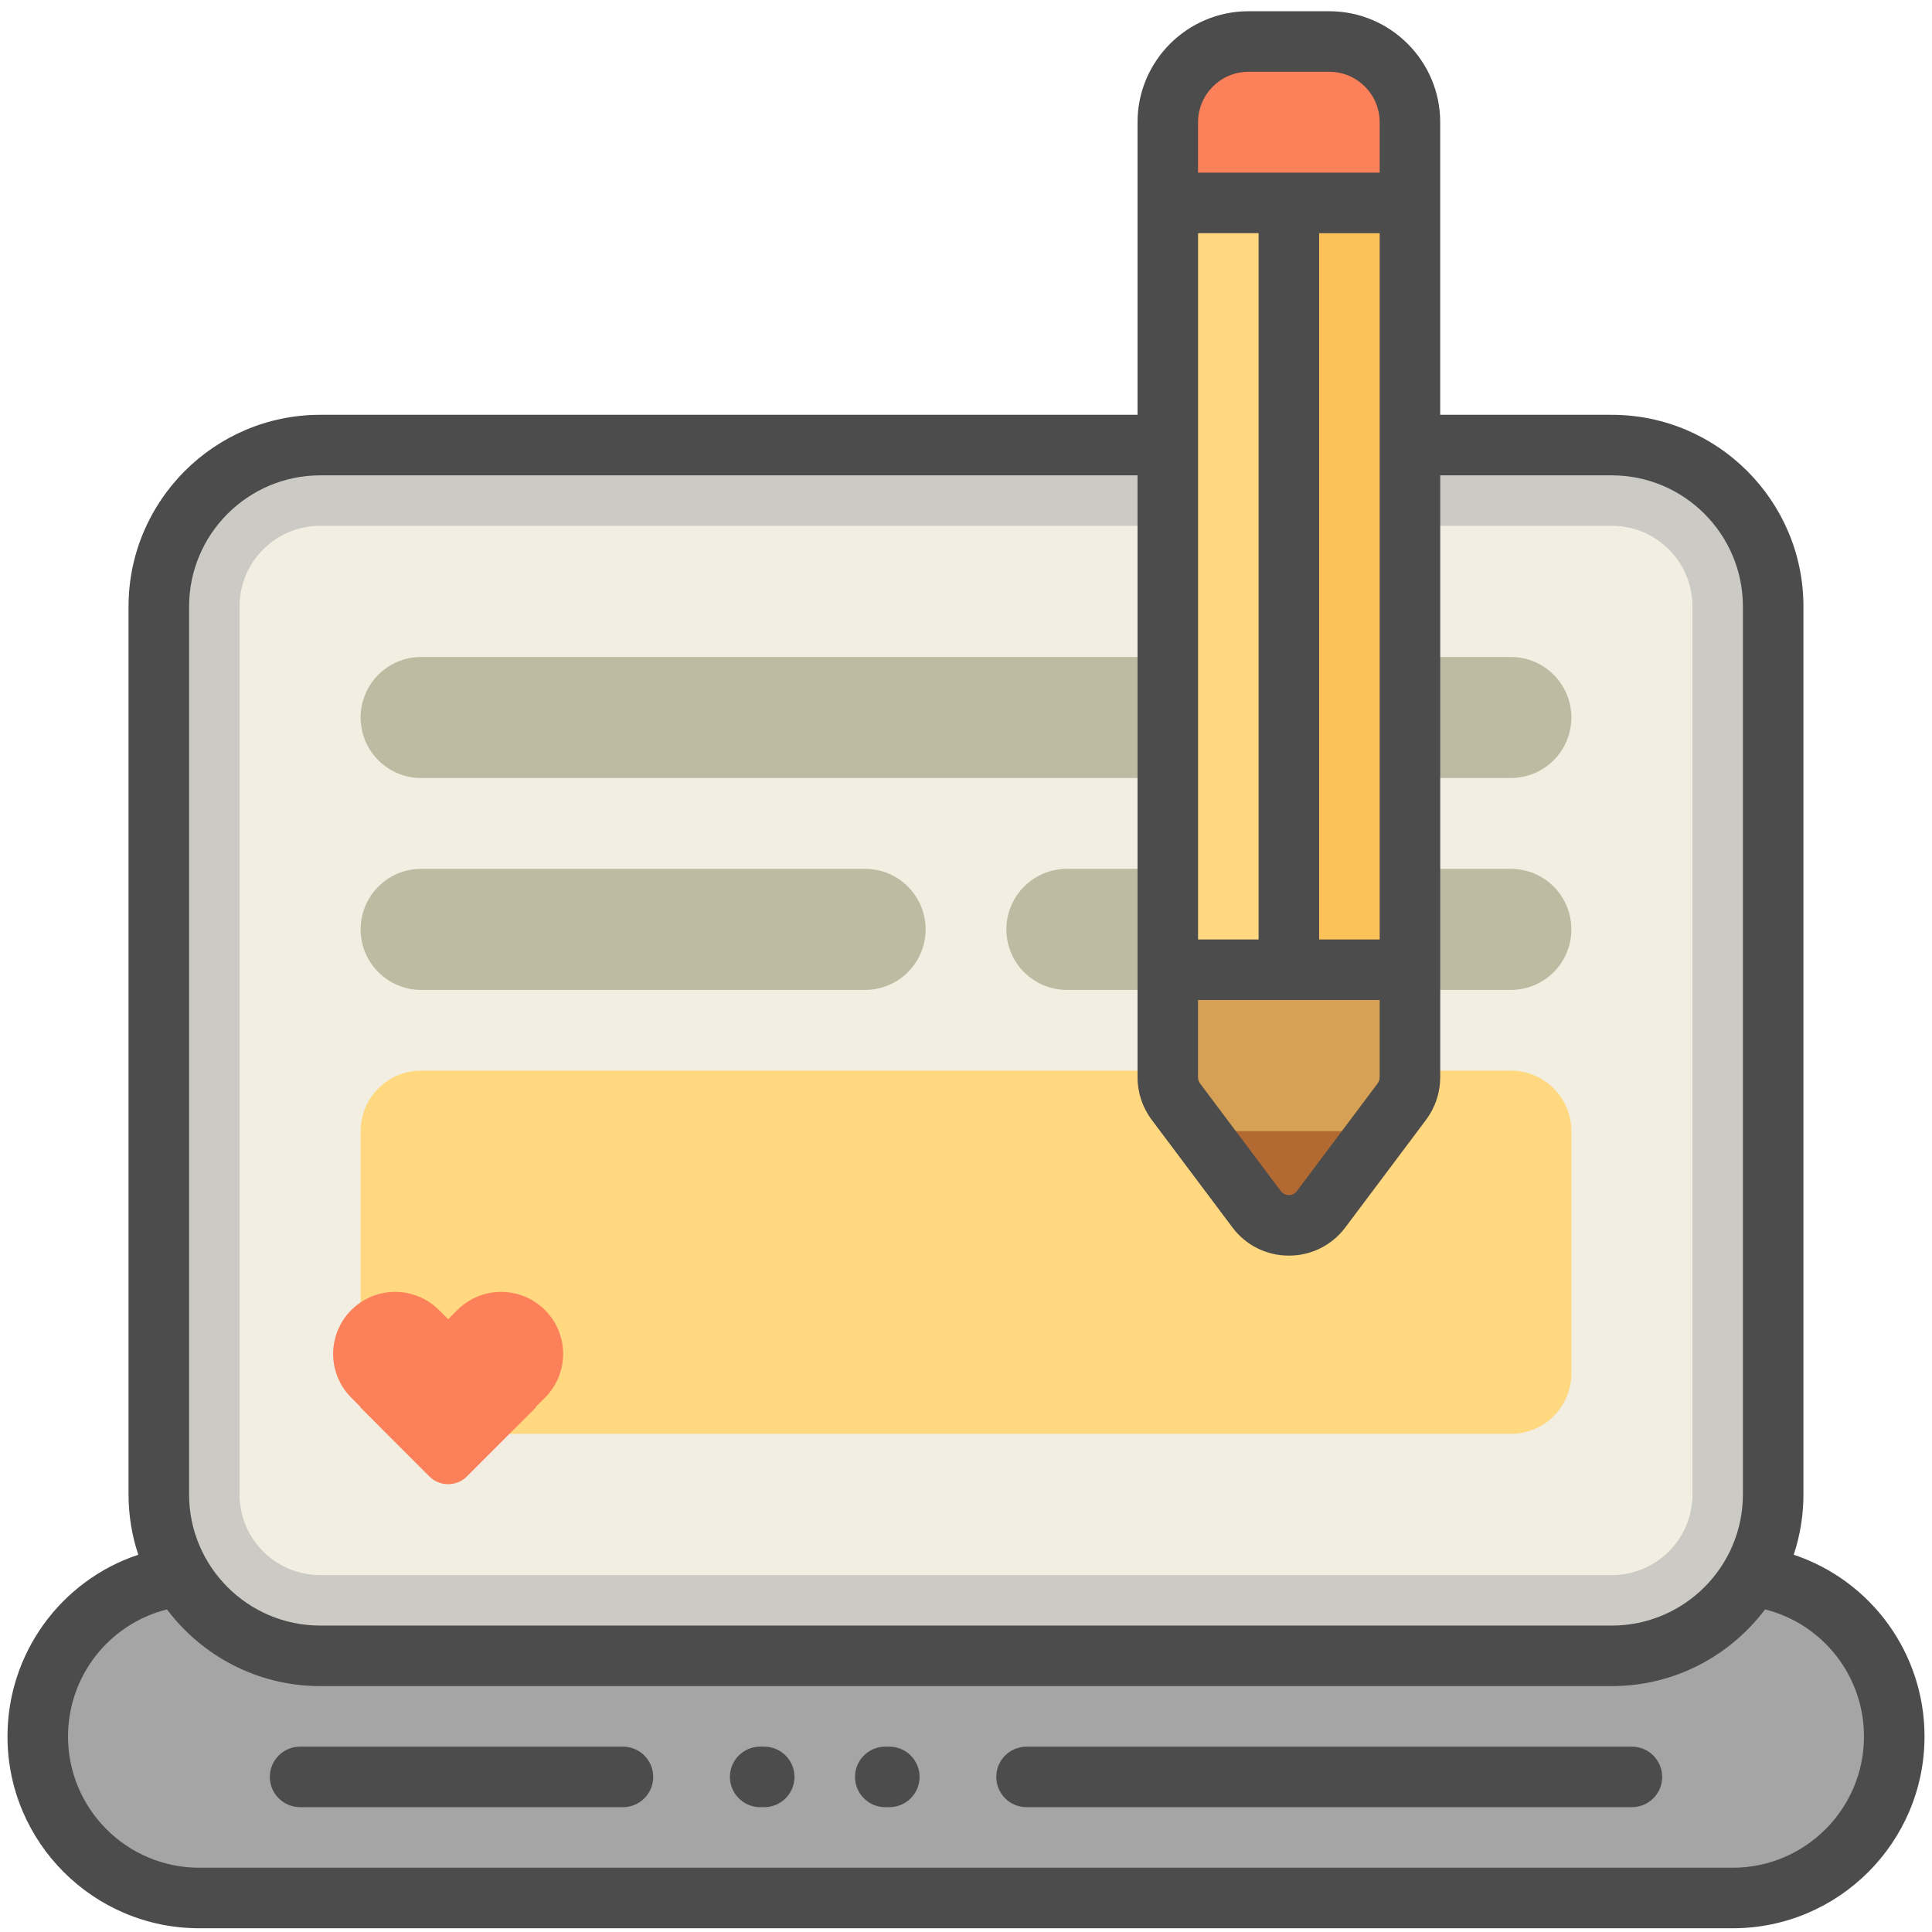
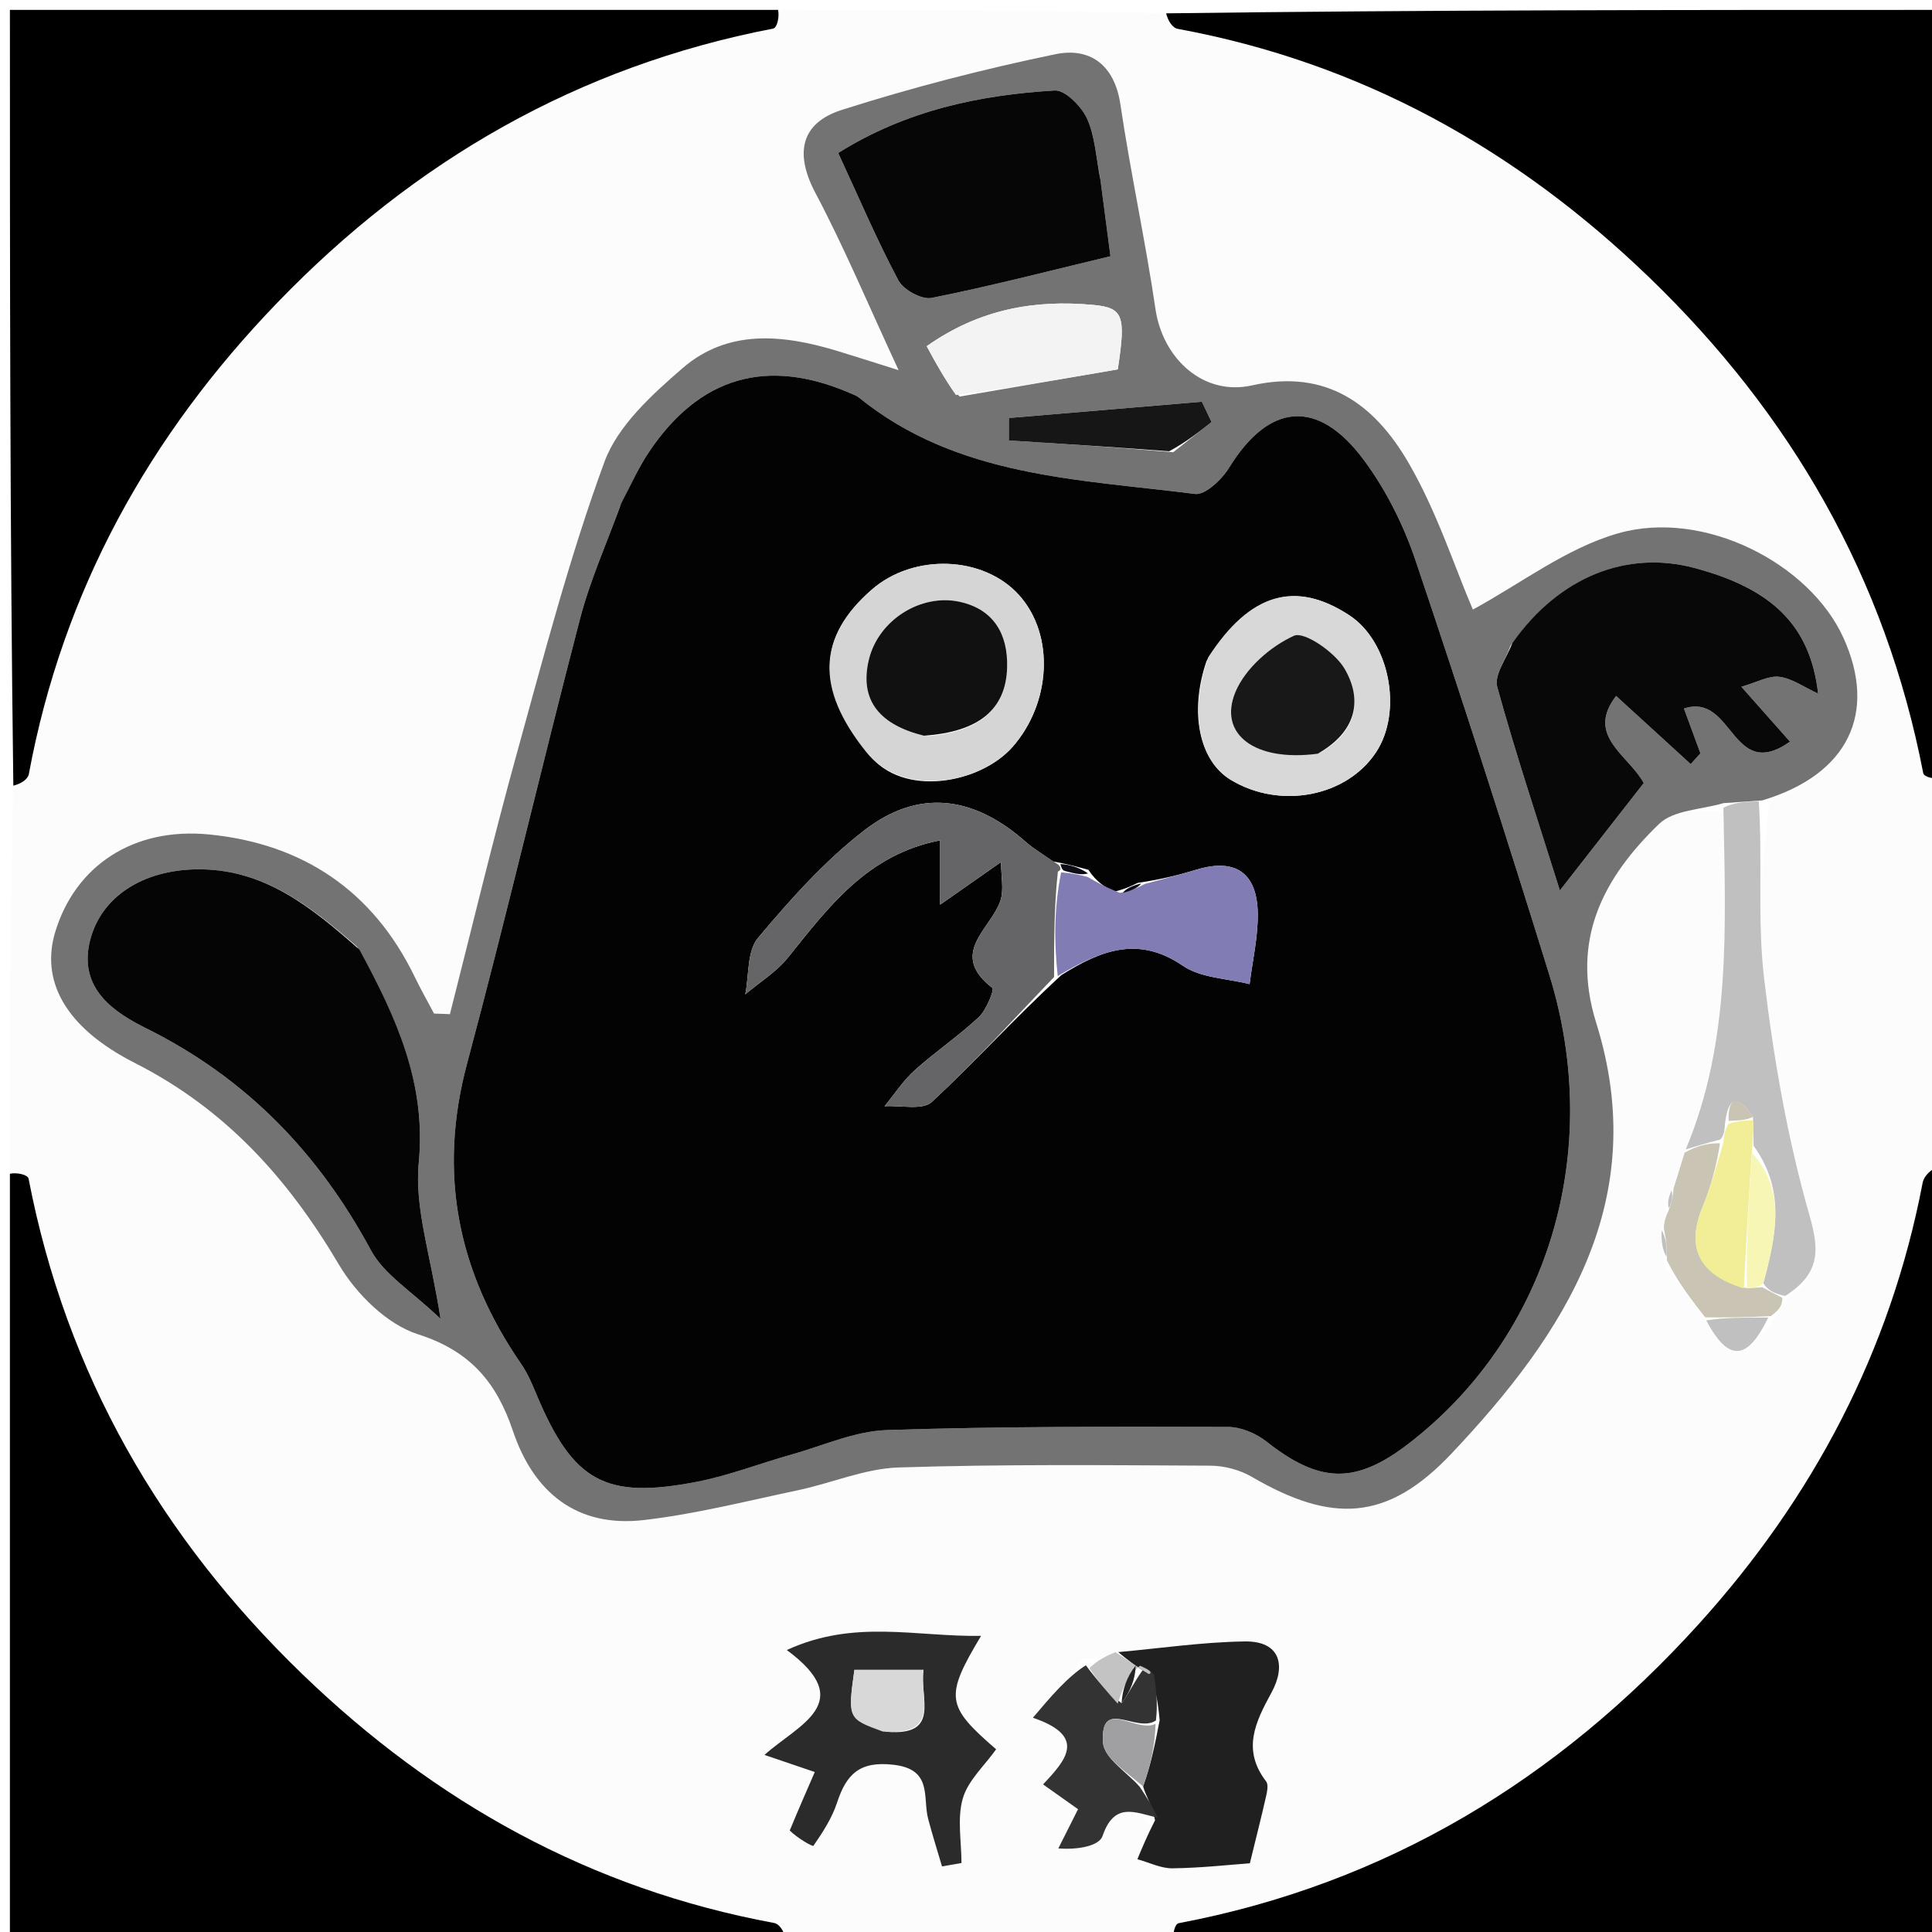
- <svg xmlns="http://www.w3.org/2000/svg" t="1742964425433" class="icon" viewBox="0 0 1024 1024" version="1.1" p-id="2678" width="192" height="192">
-   <path d="M1003.988 920.409c0 47.255-38.309 85.564-85.564 85.564H105.575c-47.255 0-85.564-38.309-85.564-85.564s38.309-85.564 85.564-85.564h812.85c47.255 0 85.564 38.309 85.564 85.564z" fill="#A5A5A5" p-id="2679" />
-   <path d="M939.818 321.465v470.595c0 47.255-38.309 85.571-85.571 85.571h-684.492c-47.263 0-85.571-38.317-85.571-85.571V321.465c0-47.255 38.309-85.564 85.571-85.564h684.492c47.263 0 85.571 38.309 85.571 85.571z" fill="#CCCAC4" p-id="2680" />
-   <path d="M854.254 834.846H169.746a42.786 42.786 0 0 1-42.786-42.786V321.465a42.786 42.786 0 0 1 42.786-42.786h684.508a42.786 42.786 0 0 1 42.786 42.786v470.595a42.786 42.786 0 0 1-42.786 42.786z" fill="#F2EFE2" p-id="2681" />
-   <path d="M800.776 412.378H223.224a32.085 32.085 0 0 1 0-64.171h577.552a32.085 32.085 0 0 1 0 64.171zM490.607 492.592a32.085 32.085 0 0 0-32.085-32.085H223.224a32.085 32.085 0 0 0 0 64.171h235.298a32.085 32.085 0 0 0 32.085-32.085z m342.254 0a32.085 32.085 0 0 0-32.085-32.085H565.478a32.085 32.085 0 0 0 0 64.171h235.298a32.085 32.085 0 0 0 32.085-32.085z" fill="#BFBBA3" p-id="2682" />
-   <path d="M800.776 759.983H223.224a32.085 32.085 0 0 1-32.085-32.085V599.548a32.085 32.085 0 0 1 32.085-32.085h577.552a32.085 32.085 0 0 1 32.085 32.085v128.349a32.085 32.085 0 0 1-32.085 32.085z" fill="#FFD880" p-id="2683" />
-   <path d="M288.466 741.201l-4.477 4.485 0.159 0.159-36.697 36.705a14.05 14.05 0 0 1-19.861 0l-36.697-36.705 0.159-0.159-4.477-4.485a32.863 32.863 0 1 1 46.469-46.469l4.477 4.485 4.477-4.485a32.863 32.863 0 1 1 46.469 46.469z" fill="#FC8059" p-id="2684" />
-   <path d="M743.019 583.863l-42.786 57.042a21.393 21.393 0 0 1-34.213 0l-42.786-57.042a21.393 21.393 0 0 1-4.287-12.836V64.774a42.786 42.786 0 0 1 42.786-42.778h42.786a42.786 42.786 0 0 1 42.786 42.786v506.245c-0.008 4.628-1.508 9.129-4.287 12.836z" fill="#D6A154" p-id="2685" />
-   <path d="M731.255 599.548l-31.014 41.357a21.393 21.393 0 0 1-34.229 0l-31.014-41.357h96.256z" fill="#B26932" p-id="2686" />
-   <path d="M618.956 513.984V64.774a42.786 42.786 0 0 1 42.786-42.778h42.778a42.786 42.786 0 0 1 42.786 42.786V513.984h-128.357z" fill="#FFD880" p-id="2687" />
-   <path d="M683.127 513.984V21.996h21.393a42.786 42.786 0 0 1 42.786 42.786V513.984h-64.179z" fill="#FCC159" p-id="2688" />
-   <path d="M747.298 64.774v42.786H618.956V64.774a42.786 42.786 0 0 1 42.778-42.778h42.786a42.786 42.786 0 0 1 42.778 42.786z" fill="#FC8059" p-id="2689" />
-   <path d="M950.709 824.042c3.342-10.057 5.152-20.813 5.152-31.974V321.465c0-56.018-45.58-101.606-101.606-101.606H763.34V64.774c0-32.427-26.386-58.82-58.82-58.82h-42.786c-32.435 0-58.82 26.394-58.82 58.82v155.084H169.738c-56.026 0-101.606 45.588-101.606 101.606v470.595c0 11.169 1.81 21.917 5.16 31.974A101.495 101.495 0 0 0 3.969 920.409c0 56.026 45.58 101.606 101.606 101.606h812.85c56.026 0 101.606-45.58 101.606-101.606a101.487 101.487 0 0 0-69.322-96.367zM634.999 64.774a26.767 26.767 0 0 1 26.735-26.735h42.786a26.767 26.767 0 0 1 26.735 26.743v26.735H634.999V64.774z m96.256 58.828v374.339h-32.085V123.602h32.085z m-96.256 0h32.085v374.339h-32.085V123.602z m0 406.425H731.247v41a5.398 5.398 0 0 1-1.072 3.207l-42.786 57.042a5.247 5.247 0 0 1-4.271 2.143 5.247 5.247 0 0 1-4.287-2.143l-42.778-57.034a5.398 5.398 0 0 1-1.072-3.215v-41zM100.225 321.465c0-38.333 31.188-69.521 69.521-69.521h433.168v319.083c0 8.041 2.651 16.011 7.486 22.464l42.786 57.034a37.11 37.11 0 0 0 29.942 14.971 37.118 37.118 0 0 0 29.95-14.971l42.786-57.034a37.666 37.666 0 0 0 7.486-22.464V251.944h90.914c38.333 0 69.513 31.196 69.513 69.529v470.595c0 38.333-31.18 69.521-69.513 69.521H169.738c-38.333 0-69.521-31.188-69.521-69.521V321.465zM918.425 989.93H105.575c-38.34 0-69.521-31.188-69.521-69.521a69.402 69.402 0 0 1 52.446-67.393c18.551 24.671 48.064 40.658 81.245 40.658h684.508c33.181 0 62.694-15.987 81.253-40.666a69.41 69.41 0 0 1 52.438 67.401c0 38.34-31.188 69.521-69.521 69.521z m-572.202-48.128a16.035 16.035 0 0 1-16.043 16.035H159.053a16.035 16.035 0 1 1 0-32.077h171.127a16.035 16.035 0 0 1 16.035 16.035z m534.766 0a16.035 16.035 0 0 1-16.035 16.035H544.077a16.035 16.035 0 1 1 0-32.077h320.861a16.035 16.035 0 0 1 16.043 16.035z m-393.589 0a16.035 16.035 0 0 1-16.043 16.035h-2.143a16.035 16.035 0 1 1 0-32.077h2.143a16.035 16.035 0 0 1 16.043 16.035z m-66.314 0a16.035 16.035 0 0 1-16.035 16.035h-2.143a16.035 16.035 0 1 1 0-32.077h2.143a16.035 16.035 0 0 1 16.035 16.035z" fill="#4C4C4C" p-id="2690" />
+ <svg xmlns="http://www.w3.org/2000/svg" version="1.1" id="Layer_1" x="0px" y="0px" width="100%" viewBox="0 0 195 195" enable-background="new 0 0 195 195" xml:space="preserve">
+   <path fill="#FCFCFC" opacity="1" stroke="none" d=" M196,79   C196,91.688 196,104.375 195.654,117.231   C194.879,118.056 194.192,118.664 194.056,119.376   C190.801,136.423 182.946,151.244 171.421,163.959   C157.262,179.58 139.955,190.136 118.966,194.112   C118.54,194.193 118.317,195.347 118,196   C105.312,196 92.625,196 79.769,195.654   C79.109,194.888 78.67,194.188 78.12,194.087   C59.642,190.671 43.942,181.935 30.535,168.994   C16.22,155.178 6.678,138.655 2.886,118.97   C2.803,118.541 1.652,118.319 1,118   C1,105.312 1,92.625 1.346,79.768   C2.112,79.109 2.811,78.669 2.913,78.119   C6.335,59.644 15.064,43.941 28.006,30.534   C41.823,16.221 58.345,6.678 78.03,2.886   C78.459,2.803 78.681,1.652 79,1   C91.688,1 104.375,1 117.231,1.346   C117.89,2.112 118.329,2.812 118.878,2.914   C137.362,6.319 153.055,15.067 166.464,28.005   C180.782,41.82 190.318,58.347 194.114,78.03   C194.197,78.459 195.348,78.681 196,79  M168.015,122.648   C167.987,123.083 167.96,123.518 167.505,124.38   C167.65,125.272 167.795,126.164 168.018,127.737   C169.381,129.479 170.745,131.222 172.327,133.568   C174.996,138.613 176.97,136.027 179.414,132.68   C179.671,132.161 179.928,131.642 180.765,130.767   C183.677,128.567 183.677,126.303 182.633,122.656   C180.407,114.884 179.009,106.807 178.056,98.763   C177.36,92.885 177.915,86.859 178.618,80.728   C186.632,78.159 189.476,71.901 186.055,64.362   C182.658,56.874 172,51.355 163.325,53.828   C158.104,55.316 153.483,58.911 148.657,61.524   C146.783,57.151 144.999,51.545 142.097,46.595   C138.75,40.887 133.939,37.194 126.389,38.894   C121.435,40.009 117.355,36.174 116.624,31.195   C115.609,24.283 114.108,17.443 113.083,10.533   C112.485,6.497 109.974,4.759 106.524,5.472   C99.256,6.974 92.034,8.84 84.963,11.093   C80.85,12.403 80.165,15.444 82.298,19.47   C85.213,24.971 87.622,30.74 90.697,37.362   C87.89,36.48 86.21,35.937 84.521,35.424   C79.049,33.763 73.489,33.176 68.878,37.171   C65.794,39.843 62.346,42.973 61.009,46.613   C57.478,56.228 54.887,66.198 52.151,76.091   C49.742,84.803 47.645,93.601 45.41,102.36   C44.876,102.34 44.341,102.32 43.807,102.3   C43.153,101.062 42.461,99.842 41.851,98.583   C37.647,89.9 30.558,85.166 21.146,84.227   C13.434,83.457 7.62,87.406 5.592,94.003   C4.1,98.855 6.399,103.628 13.62,107.294   C22.8,111.955 29.092,118.983 34.22,127.66   C35.962,130.608 39.069,133.678 42.195,134.674   C47.488,136.361 50.126,139.554 51.768,144.421   C53.875,150.668 58.238,154.203 64.985,153.422   C70.224,152.816 75.385,151.499 80.562,150.407   C83.954,149.691 87.293,148.225 90.689,148.115   C101.173,147.775 111.673,147.882 122.166,147.934   C123.566,147.941 125.129,148.35 126.336,149.054   C134.433,153.774 140.015,153.573 146.484,146.731   C157.965,134.588 166.704,121.145 161.109,103.244   C158.486,94.853 161.827,88.591 167.459,83.156   C168.929,81.738 171.751,81.722 173.937,81.989   C174.163,93.496 174.747,105.042 169.926,116.667   C169.59,117.758 169.254,118.849 168.499,120.344   C168.387,120.899 168.275,121.454 168.015,122.648  M109.286,167.431   C107.711,169.29 106.137,171.149 104.251,173.375   C109.877,175.283 107.435,177.776 105.28,180.105   C106.648,181.074 107.74,181.848 108.809,182.606   C108.037,184.14 107.427,185.352 106.817,186.564   C108.808,186.719 110.937,186.32 111.282,185.312   C112.476,181.82 114.563,182.942 116.228,184.212   C115.751,185.359 115.274,186.507 114.798,187.655   C115.981,187.979 117.169,188.588 118.348,188.573   C121.251,188.534 124.15,188.209 126.15,188.064   C126.811,185.362 127.331,183.318 127.797,181.261   C127.904,180.789 128.032,180.111 127.794,179.802   C125.342,176.61 126.691,173.841 128.342,170.817   C129.784,168.178 129.289,165.621 125.641,165.673   C121.376,165.734 117.12,166.366 112.302,166.756   C111.534,167.174 110.766,167.592 109.286,167.431  M79.608,185.095   C80.474,185.519 82.021,186.414 82.103,186.296   C83.041,184.94 83.974,183.502 84.484,181.947   C85.425,179.075 86.763,177.719 90.201,178.122   C94.159,178.586 93.107,181.409 93.681,183.585   C94.105,185.194 94.609,186.782 95.078,188.379   C95.733,188.265 96.389,188.151 97.044,188.037   C97.044,185.851 96.593,183.534 97.178,181.518   C97.706,179.7 99.368,178.211 100.542,176.561   C95.491,172.187 95.317,171.292 99.022,165.111   C92.443,165.22 86.242,163.398 79.41,166.54   C86.631,171.867 80.539,174.08 77.159,177.128   C79.203,177.822 80.517,178.269 82.238,178.853   C81.372,180.839 80.591,182.63 79.608,185.095  z" />
+   <path fill="#000000" opacity="1" stroke="none" d=" M78.531,1   C78.681,1.652 78.459,2.803 78.03,2.886   C58.345,6.678 41.823,16.221 28.006,30.534   C15.064,43.941 6.335,59.644 2.913,78.119   C2.811,78.669 2.112,79.109 1.346,79.3   C1,53.073 1,27.146 1,1   C26.687,1 52.375,1 78.531,1  z" />
+   <path fill="#000000" opacity="1" stroke="none" d=" M118.469,196   C118.317,195.347 118.54,194.193 118.966,194.112   C139.955,190.136 157.262,179.58 171.421,163.959   C182.946,151.244 190.801,136.423 194.056,119.376   C194.192,118.664 194.879,118.056 195.654,117.7   C196,143.927 196,169.854 196,196   C170.313,196 144.625,196 118.469,196  z" />
+   <path fill="#000000" opacity="1" stroke="none" d=" M1,118.469   C1.652,118.319 2.803,118.541 2.886,118.97   C6.678,138.655 16.22,155.178 30.535,168.994   C43.942,181.935 59.642,190.671 78.12,194.087   C78.67,194.188 79.109,194.888 79.3,195.654   C53.073,196 27.146,196 1,196   C1,170.313 1,144.625 1,118.469  z" />
+   <path fill="#000000" opacity="1" stroke="none" d=" M196,78.531   C195.348,78.681 194.197,78.459 194.114,78.03   C190.318,58.347 180.782,41.82 166.464,28.005   C153.055,15.067 137.362,6.319 118.878,2.914   C118.329,2.812 117.89,2.112 117.7,1.346   C143.927,1 169.854,1 196,1   C196,26.687 196,52.375 196,78.531  z" />
+   <path fill="#737373" opacity="1" stroke="none" d=" M173.953,81.061   C171.751,81.722 168.929,81.738 167.459,83.156   C161.827,88.591 158.486,94.853 161.109,103.244   C166.704,121.145 157.965,134.588 146.484,146.731   C140.015,153.573 134.433,153.774 126.336,149.054   C125.129,148.35 123.566,147.941 122.166,147.934   C111.673,147.882 101.173,147.775 90.689,148.115   C87.293,148.225 83.954,149.691 80.562,150.407   C75.385,151.499 70.224,152.816 64.985,153.422   C58.238,154.203 53.875,150.668 51.768,144.421   C50.126,139.554 47.488,136.361 42.195,134.674   C39.069,133.678 35.962,130.608 34.22,127.66   C29.092,118.983 22.8,111.955 13.62,107.294   C6.399,103.628 4.1,98.855 5.592,94.003   C7.62,87.406 13.434,83.457 21.146,84.227   C30.558,85.166 37.647,89.9 41.851,98.583   C42.461,99.842 43.153,101.062 43.807,102.3   C44.341,102.32 44.876,102.34 45.41,102.36   C47.645,93.601 49.742,84.803 52.151,76.091   C54.887,66.198 57.478,56.228 61.009,46.613   C62.346,42.973 65.794,39.843 68.878,37.171   C73.489,33.176 79.049,33.763 84.521,35.424   C86.21,35.937 87.89,36.48 90.697,37.362   C87.622,30.74 85.213,24.971 82.298,19.47   C80.165,15.444 80.85,12.403 84.963,11.093   C92.034,8.84 99.256,6.974 106.524,5.472   C109.974,4.759 112.485,6.497 113.083,10.533   C114.108,17.443 115.609,24.283 116.624,31.195   C117.355,36.174 121.435,40.009 126.389,38.894   C133.939,37.194 138.75,40.887 142.097,46.595   C144.999,51.545 146.783,57.151 148.657,61.524   C153.483,58.911 158.104,55.316 163.325,53.828   C172,51.355 182.658,56.874 186.055,64.362   C189.476,71.901 186.632,78.159 177.869,80.786   C176.065,80.916 175.009,80.989 173.953,81.061  M62.554,51.175   C61.201,54.926 59.549,58.598 58.548,62.44   C54.653,77.381 51.137,92.422 47.145,107.336   C44.176,118.429 46.199,128.391 52.619,137.69   C53.273,138.636 53.724,139.737 54.174,140.806   C57.848,149.532 61.069,151.368 70.375,149.552   C73.621,148.918 76.749,147.691 79.947,146.792   C83.121,145.9 86.294,144.447 89.504,144.341   C100.978,143.961 112.467,143.999 123.951,144.025   C125.257,144.028 126.782,144.676 127.83,145.502   C133.187,149.724 136.801,149.845 142.167,145.715   C156.247,134.88 161.921,116.297 156.374,98.387   C152.043,84.403 147.559,70.463 142.881,56.591   C141.675,53.015 139.903,49.461 137.661,46.438   C133.016,40.173 128.079,40.67 124.06,47.201   C123.327,48.392 121.655,49.989 120.615,49.856   C108.836,48.35 96.625,48.168 86.706,40.136   C86.453,39.932 86.123,39.817 85.817,39.685   C77.392,36.041 70.574,38.019 65.468,45.671   C64.458,47.185 63.704,48.869 62.554,51.175  M36.037,95.553   C31.347,91.478 26.569,87.644 19.836,87.744   C14.398,87.825 10.205,90.509 9.091,94.918   C7.849,99.83 11.605,102.223 14.778,103.801   C24.888,108.831 32.143,116.368 37.45,126.21   C38.769,128.656 41.546,130.315 44.464,133.114   C43.488,126.731 41.822,121.953 42.265,117.38   C43.042,109.346 40.024,102.767 36.037,95.553  M152.452,65.185   C151.969,66.576 150.796,68.157 151.118,69.327   C152.943,75.962 155.126,82.499 157.44,89.875   C160.706,85.694 163.299,82.373 165.907,79.034   C164.34,76.178 160.014,74.271 163.115,70.243   C165.769,72.667 168.207,74.894 170.645,77.121   C170.973,76.758 171.3,76.396 171.627,76.033   C171.077,74.539 170.526,73.044 169.962,71.512   C174.984,69.866 174.73,79.035 180.669,74.857   C179.109,73.097 177.702,71.509 175.757,69.315   C177.356,68.859 178.53,68.172 179.599,68.31   C180.875,68.473 182.061,69.342 183.508,70.007   C182.715,63.16 178.902,59.422 171.007,57.321   C164.194,55.509 157.377,58.233 152.452,65.185  M111.008,17.721   C110.606,15.773 110.514,13.68 109.695,11.928   C109.124,10.707 107.501,9.069 106.441,9.133   C98.843,9.597 91.482,11.132 84.602,15.44   C86.708,19.987 88.516,24.238 90.679,28.3   C91.188,29.256 93.035,30.266 94.031,30.068   C99.949,28.891 105.797,27.367 112.081,25.861   C111.807,23.771 111.467,21.174 111.008,17.721  M96.854,40.028   C102.19,39.11 107.526,38.193 112.819,37.283   C113.644,31.873 113.406,31.058 110.327,30.774   C104.449,30.23 98.875,31.179 93.534,34.943   C94.432,36.609 95.27,38.163 96.854,40.028  M118.414,45.645   C119.705,44.629 120.996,43.612 122.287,42.596   C121.96,41.913 121.634,41.231 121.307,40.548   C114.814,41.095 108.321,41.642 101.828,42.189   C101.826,42.945 101.825,43.701 101.824,44.456   C107.081,44.787 112.338,45.118 118.414,45.645  z" />
+   <path fill="#2B2B2B" opacity="1" stroke="none" d=" M79.709,184.758   C80.591,182.63 81.372,180.839 82.238,178.853   C80.517,178.269 79.203,177.822 77.159,177.128   C80.539,174.08 86.631,171.867 79.41,166.54   C86.242,163.398 92.443,165.22 99.022,165.111   C95.317,171.292 95.491,172.187 100.542,176.561   C99.368,178.211 97.706,179.7 97.178,181.518   C96.593,183.534 97.044,185.851 97.044,188.037   C96.389,188.151 95.733,188.265 95.078,188.379   C94.609,186.782 94.105,185.194 93.681,183.585   C93.107,181.409 94.159,178.586 90.201,178.122   C86.763,177.719 85.425,179.075 84.484,181.947   C83.974,183.502 83.041,184.94 82.103,186.296   C82.021,186.414 80.474,185.519 79.709,184.758  M89.548,174.798   C95.012,175.215 92.784,171.346 93.214,168.545   C90.662,168.545 88.426,168.545 86.236,168.545   C85.556,173.473 85.556,173.473 89.548,174.798  z" />
+   <path fill="#202021" opacity="1" stroke="none" d=" M112.86,166.75   C117.12,166.366 121.376,165.734 125.641,165.673   C129.289,165.621 129.784,168.178 128.342,170.817   C126.691,173.841 125.342,176.61 127.794,179.802   C128.032,180.111 127.904,180.789 127.797,181.261   C127.331,183.318 126.811,185.362 126.15,188.064   C124.15,188.209 121.251,188.534 118.348,188.573   C117.169,188.588 115.981,187.979 114.798,187.655   C115.274,186.507 115.751,185.359 116.58,183.72   C116.3,182.266 115.667,181.305 115.374,180.311   C116.145,178.171 116.577,176.065 117.045,173.625   C116.88,171.878 116.679,170.465 115.973,168.973   C114.599,168.18 113.729,167.465 112.86,166.75  M120.482,172.583   C120.482,172.583 120.418,172.474 120.482,172.583  z" />
+   <path fill="#C1C0C0" opacity="1" stroke="none" d=" M173.945,81.525   C175.009,80.989 176.065,80.916 177.517,80.872   C177.915,86.859 177.36,92.885 178.056,98.763   C179.009,106.807 180.407,114.884 182.633,122.656   C183.677,126.303 183.677,128.567 180.176,130.808   C179.017,130.539 178.446,130.23 177.973,129.525   C179.286,124.63 180.241,120.153 176.995,115.65   C176.977,114.547 176.966,113.812 176.926,112.729   C175.303,110.344 174.413,110.746 174.1,113.487   C174.049,114.186 174.009,114.584 173.635,115.016   C172.249,115.37 171.197,115.69 170.145,116.011   C174.747,105.042 174.163,93.496 173.945,81.525  z" />
+   <path fill="#333333" opacity="1" stroke="none" d=" M116.478,169.052   C116.679,170.465 116.88,171.878 116.669,173.654   C114.676,174.979 111.015,171.254 111.334,175.896   C111.441,177.456 113.738,178.865 115.034,180.343   C115.667,181.305 116.3,182.266 116.839,183.462   C114.563,182.942 112.476,181.82 111.282,185.312   C110.937,186.32 108.808,186.719 106.817,186.564   C107.427,185.352 108.037,184.14 108.809,182.606   C107.74,181.848 106.648,181.074 105.28,180.105   C107.435,177.776 109.877,175.283 104.251,173.375   C106.137,171.149 107.711,169.29 109.596,168.078   C110.875,169.799 111.843,170.873 113.208,171.908   C114.098,170.684 114.592,169.499 115.522,168.334   C116.131,168.586 116.305,168.819 116.478,169.052  z" />
+   <path fill="#C9C4B3" opacity="1" stroke="none" d=" M170.036,116.339   C171.197,115.69 172.249,115.37 173.603,115.392   C173.228,117.762 172.66,119.836 171.85,121.809   C170.039,126.221 171.758,128.748 176.322,130.03   C177.048,129.984 177.462,129.953 177.876,129.921   C178.446,130.23 179.017,130.539 179.886,130.986   C179.928,131.642 179.671,132.161 178.734,132.835   C176.072,132.982 174.09,132.973 172.107,132.964   C170.745,131.222 169.381,129.479 168.239,127.204   C168.284,125.765 168.108,124.859 167.932,123.954   C167.96,123.518 167.987,123.083 168.368,122.285   C168.786,121.261 168.852,120.601 168.917,119.94   C169.254,118.849 169.59,117.758 170.036,116.339  z" />
+   <path fill="#C3C3C3" opacity="1" stroke="none" d=" M115.973,168.973   C116.305,168.819 116.131,168.586 115.063,168.124   C113.716,169.246 113.264,170.596 112.811,171.947   C111.843,170.873 110.875,169.799 109.952,168.368   C110.766,167.592 111.534,167.174 112.581,166.753   C113.729,167.465 114.599,168.18 115.973,168.973  z" />
+   <path fill="#C1C0C0" opacity="1" stroke="none" d=" M172.217,133.266   C174.09,132.973 176.072,132.982 178.478,132.98   C176.97,136.027 174.996,138.613 172.217,133.266  z" />
+   <path fill="#C1C0C0" opacity="1" stroke="none" d=" M167.718,124.167   C168.108,124.859 168.284,125.765 168.201,126.864   C167.795,126.164 167.65,125.272 167.718,124.167  z" />
+   <path fill="#C1C0C0" opacity="1" stroke="none" d=" M168.708,120.142   C168.852,120.601 168.786,121.261 168.441,121.966   C168.275,121.454 168.387,120.899 168.708,120.142  z" />
+   <path fill="#030303" opacity="1" stroke="none" d=" M62.693,50.825   C63.704,48.869 64.458,47.185 65.468,45.671   C70.574,38.019 77.392,36.041 85.817,39.685   C86.123,39.817 86.453,39.932 86.706,40.136   C96.625,48.168 108.836,48.35 120.615,49.856   C121.655,49.989 123.327,48.392 124.06,47.201   C128.079,40.67 133.016,40.173 137.661,46.438   C139.903,49.461 141.675,53.015 142.881,56.591   C147.559,70.463 152.043,84.403 156.374,98.387   C161.921,116.297 156.247,134.88 142.167,145.715   C136.801,149.845 133.187,149.724 127.83,145.502   C126.782,144.676 125.257,144.028 123.951,144.025   C112.467,143.999 100.978,143.961 89.504,144.341   C86.294,144.447 83.121,145.9 79.947,146.792   C76.749,147.691 73.621,148.918 70.375,149.552   C61.069,151.368 57.848,149.532 54.174,140.806   C53.724,139.737 53.273,138.636 52.619,137.69   C46.199,128.391 44.176,118.429 47.145,107.336   C51.137,92.422 54.653,77.381 58.548,62.44   C59.549,58.598 61.201,54.926 62.693,50.825  M114.816,89.114   C114.209,89.415 113.602,89.716 112.39,90.021   C111.523,89.521 110.657,89.02 109.858,87.794   C108.901,87.529 107.944,87.264 106.285,86.943   C105.356,86.285 104.357,85.704 103.508,84.955   C98.269,80.331 92.729,79.58 87.264,83.787   C83.249,86.877 79.78,90.771 76.502,94.672   C75.392,95.993 75.611,98.431 75.223,100.359   C76.676,99.131 78.368,98.095 79.538,96.64   C83.647,91.529 87.548,86.235 94.89,84.819   C94.89,87.407 94.89,89.358 94.89,91.308   C96.712,90.033 98.533,88.759 101.037,87.008   C101.037,88.484 101.342,89.804 100.977,90.901   C100.021,93.776 95.674,96.237 100.169,99.718   C100.376,99.878 99.562,101.943 98.794,102.662   C96.753,104.574 94.405,106.153 92.322,108.025   C91.16,109.07 90.283,110.434 89.278,111.654   C90.902,111.547 93.121,112.083 94.049,111.224   C98.358,107.232 102.31,102.854 107.125,98.419   C111.042,95.966 114.85,94.369 119.394,97.479   C121.21,98.722 123.856,98.751 126.125,99.333   C126.419,96.959 126.981,94.58 126.949,92.21   C126.894,88.159 124.756,86.561 120.743,87.781   C119.02,88.305 117.272,88.746 114.816,89.114  M87.674,76.097   C91.065,80.556 98.909,79.114 102.195,75.389   C106.047,71.024 106.51,64.139 102.86,60.072   C99.279,56.082 92.213,55.821 87.977,59.523   C82.549,64.267 82.267,69.443 87.674,76.097  M121.78,66.713   C120.014,71.859 121.02,76.782 124.234,78.72   C129.202,81.714 135.918,80.431 138.891,75.92   C141.612,71.79 140.242,64.757 136.2,62.108   C130.76,58.544 126.172,59.807 121.78,66.713  z" />
+   <path fill="#050505" opacity="1" stroke="none" d=" M36.27,95.84   C40.024,102.767 43.042,109.346 42.265,117.38   C41.822,121.953 43.488,126.731 44.464,133.114   C41.546,130.315 38.769,128.656 37.45,126.21   C32.143,116.368 24.888,108.831 14.778,103.801   C11.605,102.223 7.849,99.83 9.091,94.918   C10.205,90.509 14.398,87.825 19.836,87.744   C26.569,87.644 31.347,91.478 36.27,95.84  z" />
+   <path fill="#080808" opacity="1" stroke="none" d=" M152.665,64.876   C157.377,58.233 164.194,55.509 171.007,57.321   C178.902,59.422 182.715,63.16 183.508,70.007   C182.061,69.342 180.875,68.473 179.599,68.31   C178.53,68.172 177.356,68.859 175.757,69.315   C177.702,71.509 179.109,73.097 180.669,74.857   C174.73,79.035 174.984,69.866 169.962,71.512   C170.526,73.044 171.077,74.539 171.627,76.033   C171.3,76.396 170.973,76.758 170.645,77.121   C168.207,74.894 165.769,72.667 163.115,70.243   C160.014,74.271 164.34,76.178 165.907,79.034   C163.299,82.373 160.706,85.694 157.44,89.875   C155.126,82.499 152.943,75.962 151.118,69.327   C150.796,68.157 151.969,66.576 152.665,64.876  z" />
+   <path fill="#060606" opacity="1" stroke="none" d=" M111.068,18.149   C111.467,21.174 111.807,23.771 112.081,25.861   C105.797,27.367 99.949,28.891 94.031,30.068   C93.035,30.266 91.188,29.256 90.679,28.3   C88.516,24.238 86.708,19.987 84.602,15.44   C91.482,11.132 98.843,9.597 106.441,9.133   C107.501,9.069 109.124,10.707 109.695,11.928   C110.514,13.68 110.606,15.773 111.068,18.149  z" />
+   <path fill="#F3F3F3" opacity="1" stroke="none" d=" M96.481,39.873   C95.27,38.163 94.432,36.609 93.534,34.943   C98.875,31.179 104.449,30.23 110.327,30.774   C113.406,31.058 113.644,31.873 112.819,37.283   C107.526,38.193 102.19,39.11 96.481,39.873  z" />
+   <path fill="#161616" opacity="1" stroke="none" d=" M118.005,45.547   C112.338,45.118 107.081,44.787 101.824,44.456   C101.825,43.701 101.826,42.945 101.828,42.189   C108.321,41.642 114.814,41.095 121.307,40.548   C121.634,41.231 121.96,41.913 122.287,42.596   C120.996,43.612 119.705,44.629 118.005,45.547  z" />
+   <path fill="#D8D8D8" opacity="1" stroke="none" d=" M89.11,174.769   C85.556,173.473 85.556,173.473 86.236,168.545   C88.426,168.545 90.662,168.545 93.214,168.545   C92.784,171.346 95.012,175.215 89.11,174.769  z" />
+   <path fill="#A0A0A2" opacity="1" stroke="none" d=" M115.374,180.311   C113.738,178.865 111.441,177.456 111.334,175.896   C111.015,171.254 114.676,174.979 116.633,173.988   C116.577,176.065 116.145,178.171 115.374,180.311  z" />
+   <path fill="#242425" opacity="1" stroke="none" d=" M120.45,172.529   C120.418,172.474 120.482,172.583 120.45,172.529  z" />
+   <path fill="#F2ED97" opacity="1" stroke="none" d=" M176.01,130.044   C171.758,128.748 170.039,126.221 171.85,121.809   C172.66,119.836 173.228,117.762 173.937,115.359   C174.009,114.584 174.049,114.186 174.452,113.437   C175.528,113.083 176.241,113.08 176.954,113.077   C176.966,113.812 176.977,114.547 176.839,116.001   C176.463,121.16 176.237,125.602 176.01,130.044  z" />
+   <path fill="#F7F6B5" opacity="1" stroke="none" d=" M176.322,130.03   C176.237,125.602 176.463,121.16 176.845,116.368   C180.241,120.153 179.286,124.63 177.973,129.525   C177.462,129.953 177.048,129.984 176.322,130.03  z" />
+   <path fill="#C9C4B3" opacity="1" stroke="none" d=" M176.926,112.729   C176.241,113.08 175.528,113.083 174.463,113.136   C174.413,110.746 175.303,110.344 176.926,112.729  z" />
+   <path fill="#242425" opacity="1" stroke="none" d=" M113.208,171.908   C113.264,170.596 113.716,169.246 114.627,168.105   C114.592,169.499 114.098,170.684 113.208,171.908  z" />
+   <path fill="#656568" opacity="1" stroke="none" d=" M106.39,98.615   C102.31,102.854 98.358,107.232 94.049,111.224   C93.121,112.083 90.902,111.547 89.278,111.654   C90.283,110.434 91.16,109.07 92.322,108.025   C94.405,106.153 96.753,104.574 98.794,102.662   C99.562,101.943 100.376,99.878 100.169,99.718   C95.674,96.237 100.021,93.776 100.977,90.901   C101.342,89.804 101.037,88.484 101.037,87.008   C98.533,88.759 96.712,90.033 94.89,91.308   C94.89,89.358 94.89,87.407 94.89,84.819   C87.548,86.235 83.647,91.529 79.538,96.64   C78.368,98.095 76.676,99.131 75.223,100.359   C75.611,98.431 75.392,95.993 76.502,94.672   C79.78,90.771 83.249,86.877 87.264,83.787   C92.729,79.58 98.269,80.331 103.508,84.955   C104.357,85.704 105.356,86.285 106.683,87.18   C107.081,87.418 107.167,87.838 106.773,87.968   C106.382,91.603 106.386,95.109 106.39,98.615  z" />
+   <path fill="#D5D5D5" opacity="1" stroke="none" d=" M87.387,75.849   C82.267,69.443 82.549,64.267 87.977,59.523   C92.213,55.821 99.279,56.082 102.86,60.072   C106.51,64.139 106.047,71.024 102.195,75.389   C98.909,79.114 91.065,80.556 87.387,75.849  M93.671,74.296   C98.827,73.873 101.539,71.585 101.651,67.358   C101.74,64 100.292,61.491 96.857,60.741   C92.949,59.888 88.63,62.582 87.684,66.633   C86.712,70.799 88.919,73.186 93.671,74.296  z" />
+   <path fill="#817CB3" opacity="1" stroke="none" d=" M106.758,98.517   C106.386,95.109 106.382,91.603 107.103,88.046   C108.481,88.169 109.136,88.344 109.791,88.519   C110.657,89.02 111.523,89.521 113.037,90.117   C114.301,89.883 114.918,89.554 115.535,89.225   C117.272,88.746 119.02,88.305 120.743,87.781   C124.756,86.561 126.894,88.159 126.949,92.21   C126.981,94.58 126.419,96.959 126.125,99.333   C123.856,98.751 121.21,98.722 119.394,97.479   C114.85,94.369 111.042,95.966 106.758,98.517  z" />
+   <path fill="#D8D8D8" opacity="1" stroke="none" d=" M121.944,66.351   C126.172,59.807 130.76,58.544 136.2,62.108   C140.242,64.757 141.612,71.79 138.891,75.92   C135.918,80.431 129.202,81.714 124.234,78.72   C121.02,76.782 120.014,71.859 121.944,66.351  M133.343,75.92   C136.871,73.877 137.585,70.694 135.71,67.493   C134.74,65.838 131.642,63.692 130.597,64.168   C128.211,65.254 125.675,67.477 124.69,69.855   C122.923,74.121 126.677,76.917 133.343,75.92  z" />
+   <path fill="#0D0C16" opacity="1" stroke="none" d=" M109.824,88.157   C109.136,88.344 108.481,88.169 107.497,87.916   C107.167,87.838 107.081,87.418 107.034,87.208   C107.944,87.264 108.901,87.529 109.824,88.157  z" />
+   <path fill="#0D0C16" opacity="1" stroke="none" d=" M115.176,89.169   C114.918,89.554 114.301,89.883 113.34,90.115   C113.602,89.716 114.209,89.415 115.176,89.169  z" />
+   <path fill="#111111" opacity="1" stroke="none" d=" M93.259,74.253   C88.919,73.186 86.712,70.799 87.684,66.633   C88.63,62.582 92.949,59.888 96.857,60.741   C100.292,61.491 101.74,64 101.651,67.358   C101.539,71.585 98.827,73.873 93.259,74.253  z" />
+   <path fill="#181818" opacity="1" stroke="none" d=" M133.001,76.072   C126.677,76.917 122.923,74.121 124.69,69.855   C125.675,67.477 128.211,65.254 130.597,64.168   C131.642,63.692 134.74,65.838 135.71,67.493   C137.585,70.694 136.871,73.877 133.001,76.072  z" />
</svg>
